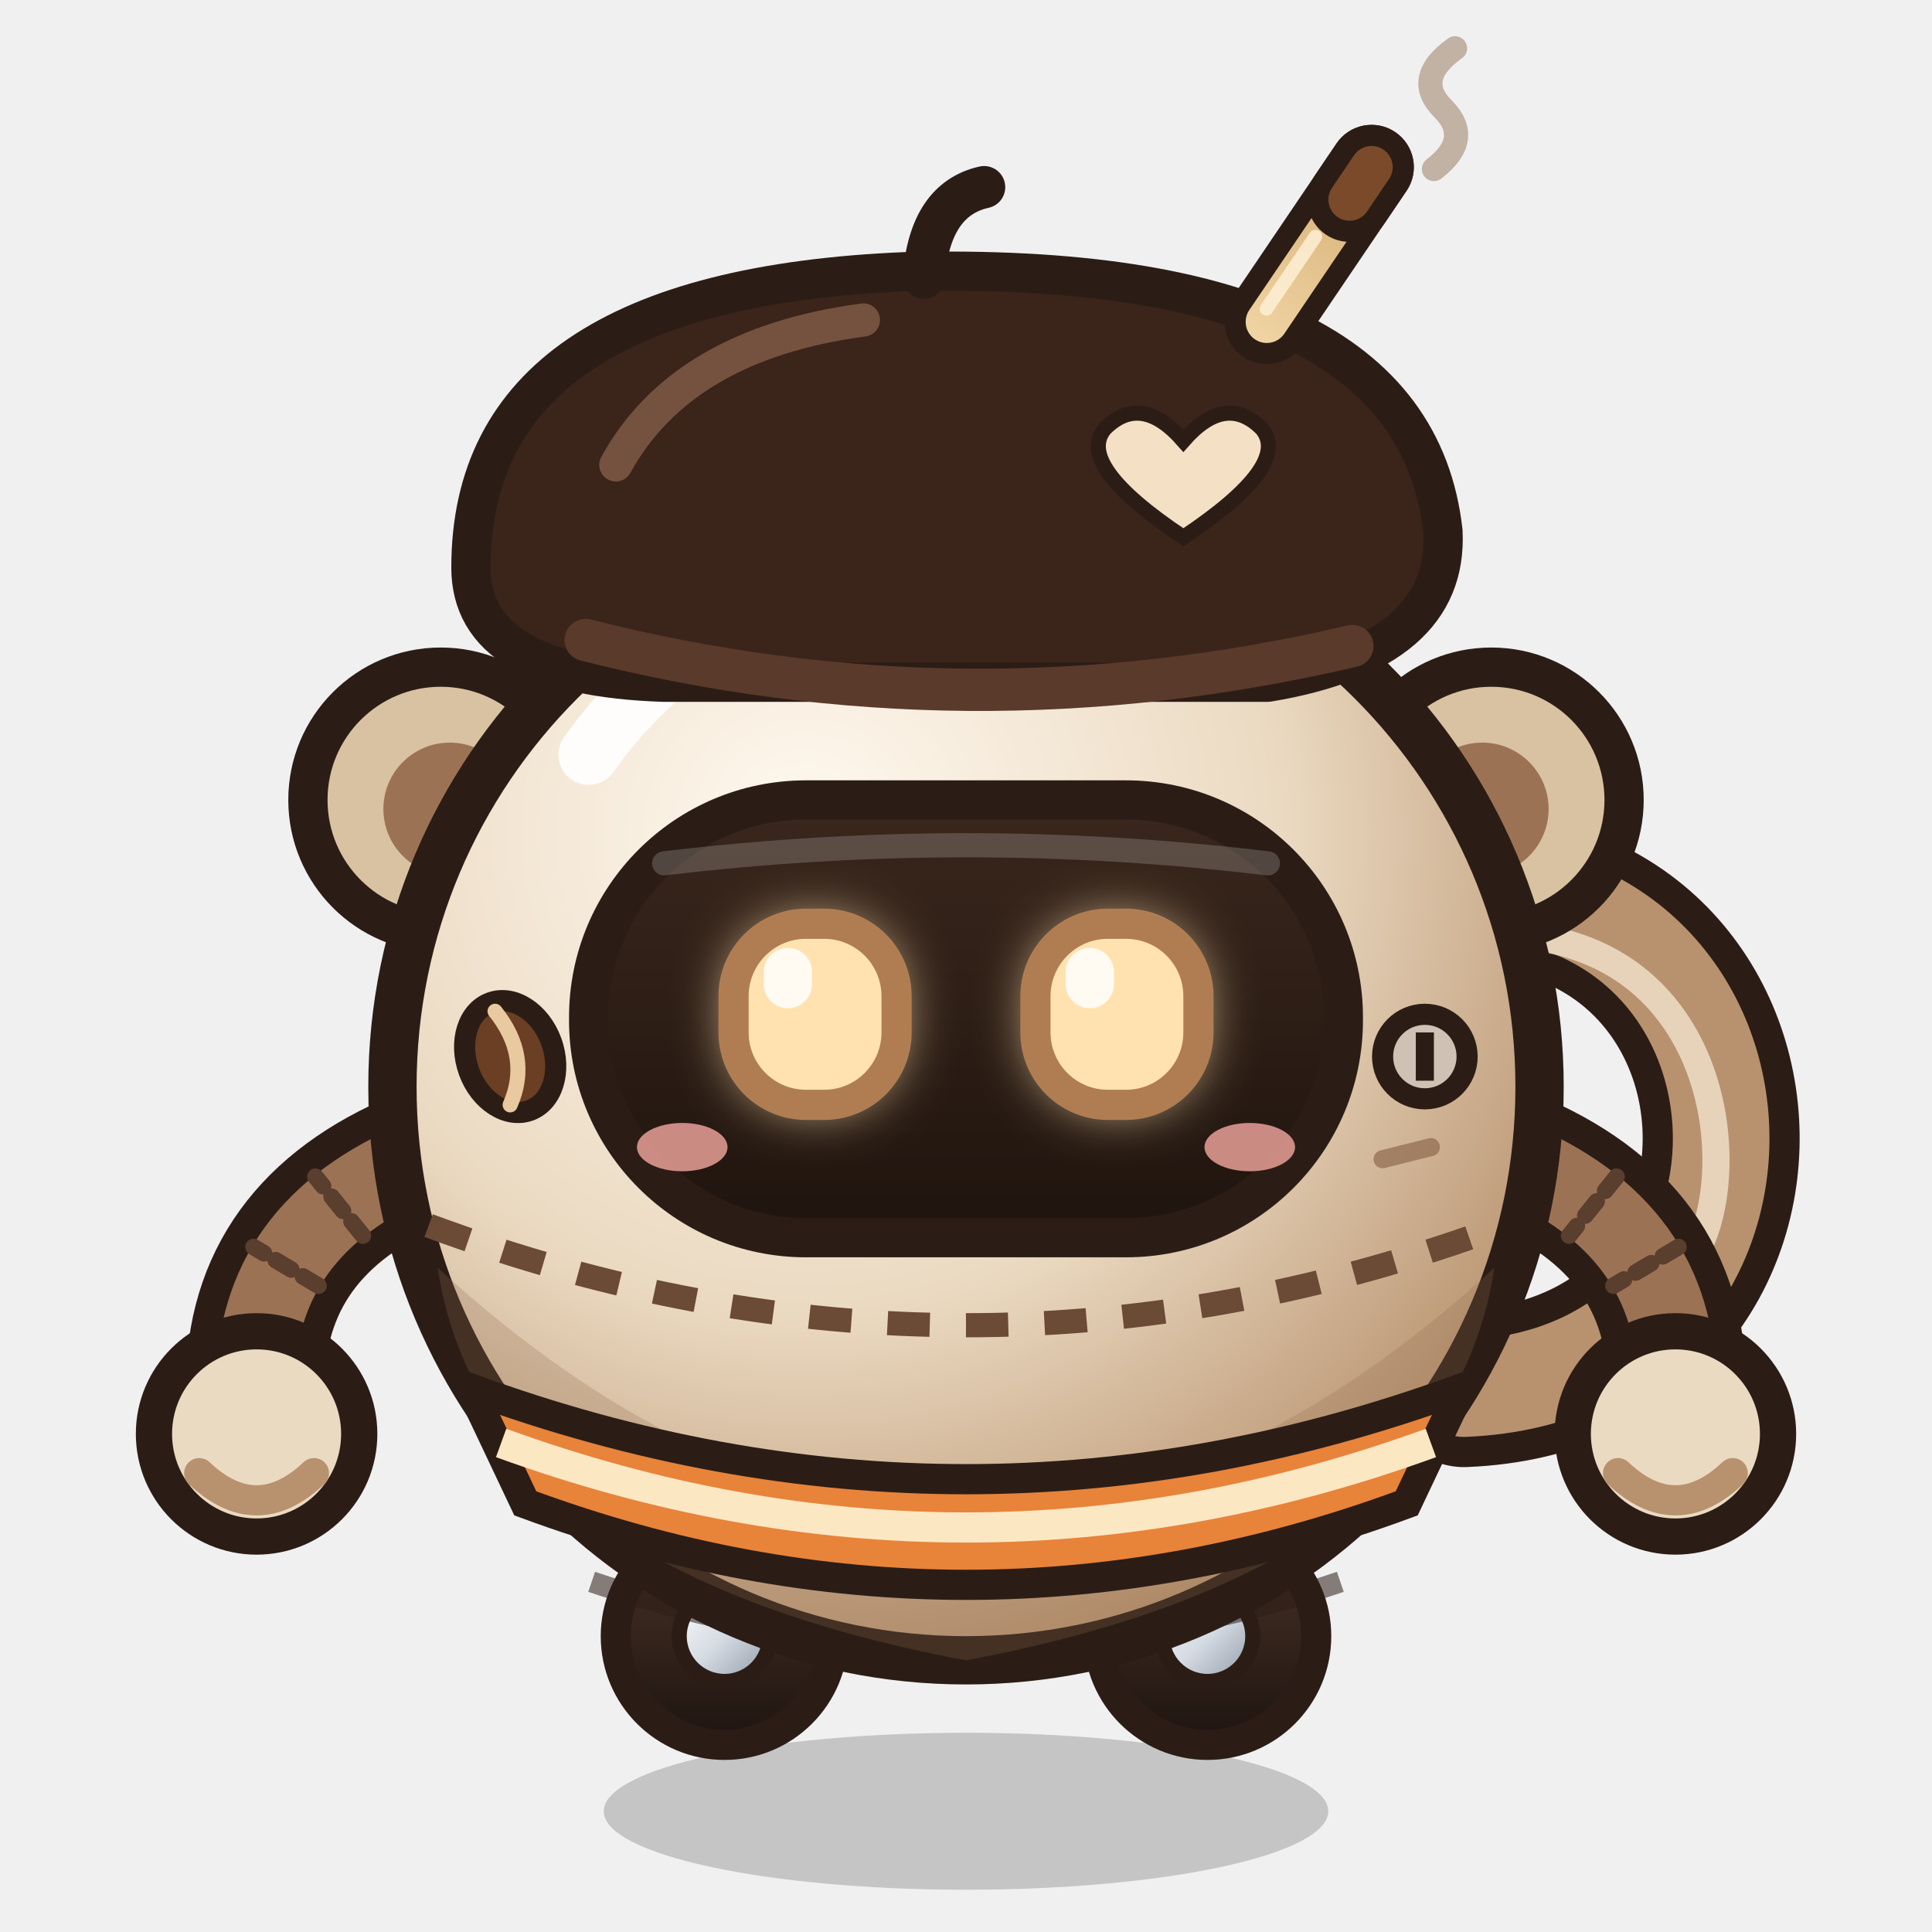
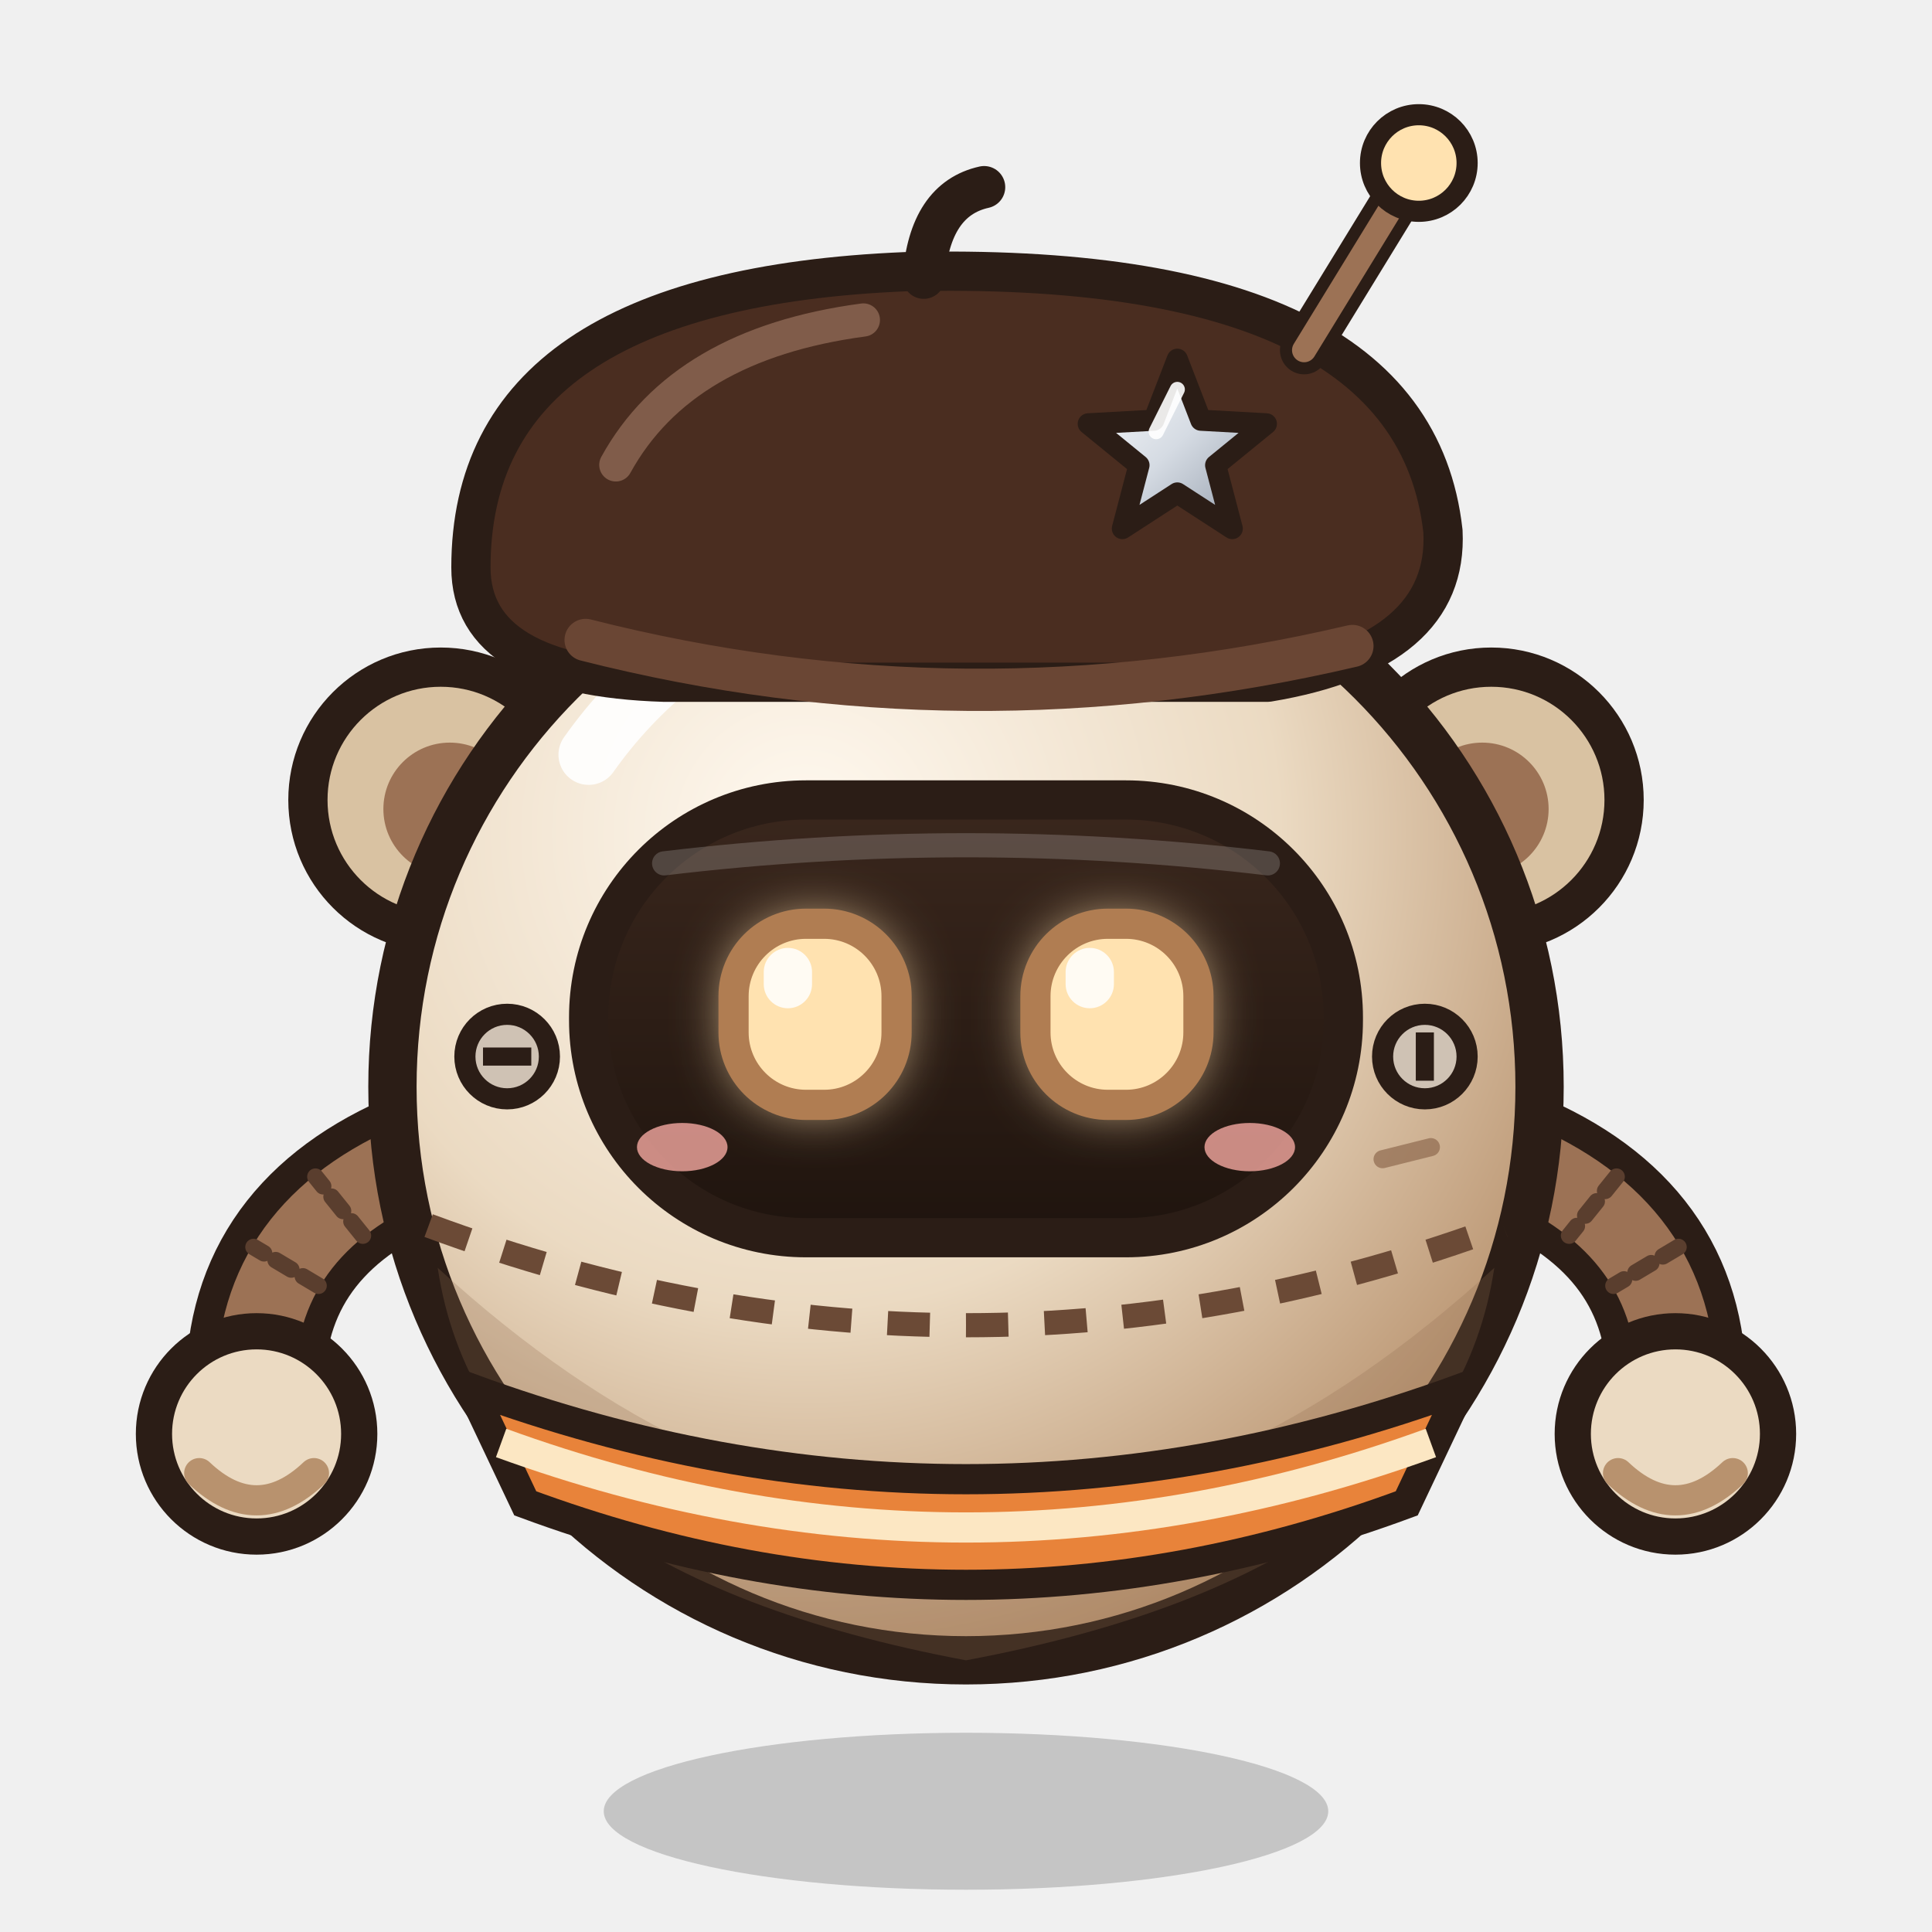
<svg xmlns="http://www.w3.org/2000/svg" viewBox="0 0 64 64" width="256" height="256">
  <defs>
    <radialGradient id="shell" cx="36%" cy="28%" r="75%">
      <stop offset="0%" stop-color="#FFF9F0" />
      <stop offset="55%" stop-color="#EBDAC2" />
      <stop offset="100%" stop-color="#B8926E" />
    </radialGradient>
    <linearGradient id="screen" x1="0" y1="0" x2="0" y2="1">
      <stop offset="0%" stop-color="#3A271D" />
      <stop offset="100%" stop-color="#1F140E" />
    </linearGradient>
    <linearGradient id="hat" x1="0" y1="0" x2="0" y2="1">
      <stop offset="0%" stop-color="#F6C25A" />
      <stop offset="100%" stop-color="#D9952A" />
    </linearGradient>
    <linearGradient id="silver" x1="0" y1="0" x2="1" y2="1">
      <stop offset="0%" stop-color="#FFFFFF" />
      <stop offset="50%" stop-color="#D5DBE3" />
      <stop offset="100%" stop-color="#8E98A6" />
    </linearGradient>
    <filter id="eyeGlow" x="-50%" y="-50%" width="200%" height="200%">
      <feGaussianBlur stdDeviation="0.9" result="b" />
      <feMerge>
        <feMergeNode in="b" />
        <feMergeNode in="SourceGraphic" />
      </feMerge>
    </filter>
-     <linearGradient id="wood" x1="0" y1="0" x2="1" y2="0">
-       <stop offset="0%" stop-color="#F1D6A6" />
-       <stop offset="100%" stop-color="#D2A86C" />
-     </linearGradient>
-     <linearGradient id="tire" x1="0" y1="0" x2="0" y2="1">
-       <stop offset="0%" stop-color="#4A3428" />
-       <stop offset="100%" stop-color="#1E1410" />
-     </linearGradient>
  </defs>
  <ellipse cx="32" cy="60" rx="12" ry="2.6" fill="#000" opacity="0.18" />
-   <circle cx="24" cy="54.2" r="3.6" fill="url(#tire)" stroke="#2B1D16" stroke-width="1" />
-   <circle cx="24" cy="54.2" r="1.5" fill="url(#silver)" stroke="#2B1D16" stroke-width="0.5" />
-   <circle cx="40" cy="54.2" r="3.6" fill="url(#tire)" stroke="#2B1D16" stroke-width="1" />
-   <circle cx="40" cy="54.2" r="1.5" fill="url(#silver)" stroke="#2B1D16" stroke-width="0.5" />
-   <path d="M19.6 52.4 Q32 56.6 44.4 52.4" stroke="#2B1D16" stroke-width="0.7" fill="none" opacity="0.55" />
-   <path d="M47.5 29.5 C59.5 28.5 60.5 45.5 48.5 46" stroke="#2B1D16" stroke-width="5.2" fill="none" stroke-linecap="round" />
-   <path d="M47.5 29.5 C59.5 28.5 60.5 45.5 48.5 46" stroke="#B8926E" stroke-width="3.2" fill="none" stroke-linecap="round" />
-   <path d="M50.5 31 C56.6 31.6 57.6 38 56.4 41" stroke="#EBDAC2" stroke-width="0.9" fill="none" stroke-linecap="round" opacity="0.9" />
  <path d="M15 38 Q9 40 8.5 45" stroke="#2B1D16" stroke-width="4.6" fill="none" stroke-linecap="round" />
  <path d="M15 38 Q9 40 8.5 45" stroke="#9C7255" stroke-width="2.6" fill="none" stroke-linecap="round" />
  <path d="M49 38 Q55 40 55.5 45" stroke="#2B1D16" stroke-width="4.6" fill="none" stroke-linecap="round" />
  <path d="M49 38 Q55 40 55.5 45" stroke="#9C7255" stroke-width="2.6" fill="none" stroke-linecap="round" />
  <path d="M12.02 40.93 L10.45 38.98" stroke="#5A3E2E" stroke-width="0.55" stroke-dasharray="0.6 0.45" stroke-linecap="round" />
  <path d="M10.55 42.59 L8.40 41.31" stroke="#5A3E2E" stroke-width="0.55" stroke-dasharray="0.6 0.45" stroke-linecap="round" />
  <path d="M53.55 38.98 L51.98 40.93" stroke="#5A3E2E" stroke-width="0.55" stroke-dasharray="0.6 0.45" stroke-linecap="round" />
  <path d="M55.60 41.31 L53.45 42.59" stroke="#5A3E2E" stroke-width="0.55" stroke-dasharray="0.6 0.45" stroke-linecap="round" />
  <circle cx="8.5" cy="47.5" r="3.4" fill="#EBDAC2" stroke="#2B1D16" stroke-width="1.2" />
  <circle cx="55.5" cy="47.5" r="3.4" fill="#EBDAC2" stroke="#2B1D16" stroke-width="1.2" />
  <path d="M6.6 48.8 Q8.5 50.6 10.4 48.8" stroke="#B8926E" stroke-width="1" fill="none" stroke-linecap="round" />
  <path d="M53.6 48.8 Q55.5 50.6 57.4 48.8" stroke="#B8926E" stroke-width="1" fill="none" stroke-linecap="round" />
  <circle cx="14.6" cy="26.5" r="4.4" fill="#D9C2A2" stroke="#2B1D16" stroke-width="1.3" />
  <circle cx="14.9" cy="26.8" r="2.2" fill="#9C7255" />
  <circle cx="49.4" cy="26.5" r="4.4" fill="#D9C2A2" stroke="#2B1D16" stroke-width="1.3" />
  <circle cx="49.1" cy="26.8" r="2.2" fill="#9C7255" />
  <circle cx="32" cy="36" r="19" fill="url(#shell)" stroke="#2B1D16" stroke-width="1.6" />
  <path d="M14.5 42 Q32 58 49.5 42 Q48 52 32 55 Q16 52 14.5 42 Z" fill="#8F6A4E" opacity="0.25" />
  <path d="M14.2 40.6 Q32 47.2 49.8 40.6" stroke="#6B4A36" stroke-width="0.8" fill="none" stroke-dasharray="1.4 1.2" />
  <path d="M15.6 46 Q32 52 48.4 46 L46.6 49.8 Q32 55.2 17.4 49.8 Z" fill="#E8833A" stroke="#2B1D16" stroke-width="1" />
  <path d="M16.6 47.8 Q32 53.4 47.4 47.8" stroke="#FCE7C3" stroke-width="1" fill="none" />
-   <ellipse cx="16.9" cy="35" rx="1.45" ry="1.9" transform="rotate(-20 16.9 35)" fill="#6B3F24" stroke="#2B1D16" stroke-width="0.7" />
-   <path d="M16.4 33.5 Q17.6 35 16.9 36.6" stroke="#E9C9A0" stroke-width="0.5" fill="none" stroke-linecap="round" />
+   <circle cx="16.8" cy="35" r="1.4" fill="#CFC2B4" stroke="#2B1D16" stroke-width="0.7" />
+   <path d="M16 35 L17.6 35" stroke="#2B1D16" stroke-width="0.6" />
  <circle cx="47.2" cy="35" r="1.4" fill="#CFC2B4" stroke="#2B1D16" stroke-width="0.7" />
  <path d="M47.2 34.2 L47.2 35.8" stroke="#2B1D16" stroke-width="0.6" />
  <rect x="19.5" y="26.5" width="25" height="14.5" rx="7.2" fill="url(#screen)" stroke="#2B1D16" stroke-width="1.3" />
  <path d="M22 28.6 Q32 27.4 42 28.6" stroke="#fff" stroke-width="0.8" fill="none" opacity="0.18" stroke-linecap="round" />
  <g filter="url(#eyeGlow)">
    <rect x="24.3" y="30.6" width="5.4" height="6" rx="2.4" fill="#FFE2B0" />
    <rect x="34.3" y="30.6" width="5.4" height="6" rx="2.4" fill="#FFE2B0" />
  </g>
  <rect x="24.3" y="30.6" width="5.4" height="6" rx="2.4" fill="none" stroke="#B07D52" stroke-width="1" />
  <rect x="34.3" y="30.6" width="5.4" height="6" rx="2.4" fill="none" stroke="#B07D52" stroke-width="1" />
  <rect x="25.3" y="31.4" width="1.6" height="2" rx="0.8" fill="#fff" opacity="0.85" />
  <rect x="35.3" y="31.4" width="1.6" height="2" rx="0.8" fill="#fff" opacity="0.85" />
  <ellipse cx="22.6" cy="38" rx="1.5" ry="0.8" fill="#F4A7A0" opacity="0.8" />
  <ellipse cx="41.4" cy="38" rx="1.5" ry="0.8" fill="#F4A7A0" opacity="0.8" />
  <path d="M19.5 25 A15 15 0 0 1 26 19.8" stroke="#fff" stroke-width="2" fill="none" stroke-linecap="round" opacity="0.9" />
  <path d="M45.8 38.4 l1.6 -0.4" stroke="#8F6A4E" stroke-width="0.6" stroke-linecap="round" opacity="0.7" />
-   <path d="M15.6 18.8 Q15.6 9.6 30 9 Q46.8 8.6 47.8 17.6 Q48 21.6 42 22.6 L22 22.6 Q15.6 22.4 15.6 18.8 Z" fill="#3B2419" stroke="#2B1D16" stroke-width="1.3" stroke-linejoin="round" />
-   <path d="M19.4 21.2 Q32 24.4 44.8 21.4" stroke="#5A3A2A" stroke-width="1.4" fill="none" stroke-linecap="round" />
+   <path d="M15.6 18.8 Q15.6 9.6 30 9 Q46.8 8.6 47.8 17.6 Q48 21.6 42 22.6 L22 22.6 Q15.6 22.4 15.6 18.8 Z" fill="#4A2D20" stroke="#2B1D16" stroke-width="1.3" stroke-linejoin="round" />
+   <path d="M19.4 21.2 Q32 24.4 44.8 21.4" stroke="#6A4634" stroke-width="1.4" fill="none" stroke-linecap="round" />
  <path d="M30.6 9.2 Q30.8 6.6 32.6 6.2" stroke="#2B1D16" stroke-width="1.4" fill="none" stroke-linecap="round" />
-   <path d="M20.4 15.4 Q22.6 11.4 28.6 10.6" stroke="#7A5644" stroke-width="1.1" fill="none" stroke-linecap="round" opacity="0.9" />
-   <path d="M39.2 14.6 q-1.4 -1.6 -2.6 -0.4 q-1 1.2 2.6 3.6 q3.6 -2.4 2.6 -3.6 q-1.2 -1.2 -2.6 0.4 z" fill="#F4E0C4" stroke="#2B1D16" stroke-width="0.5" />
-   <g transform="translate(41.6 11.2) rotate(-55.9)">
-     <rect x="-0.4" y="-1.05" width="8.29" height="2.1" rx="1.05" fill="url(#wood)" stroke="#2B1D16" stroke-width="0.7" />
-     <rect x="4.49" y="-1.05" width="3.4" height="2.1" rx="1.05" fill="#7A4A2A" stroke="#2B1D16" stroke-width="0.7" />
-     <path d="M1 -0.25 L3.89 -0.25" stroke="#FFF3DA" stroke-width="0.45" stroke-linecap="round" opacity="0.8" />
-   </g>
-   <path d="M47.5 5.6 q1.3 -1 0.3 -2 q-1 -1 0.4 -2" stroke="#B9A797" stroke-width="0.8" fill="none" stroke-linecap="round" opacity="0.85" />
+   <path d="M20.4 15.4 Q22.6 11.4 28.6 10.6" stroke="#86624F" stroke-width="1.1" fill="none" stroke-linecap="round" opacity="0.9" />
+   <polygon points="39.00,11.90 39.78,13.92 41.95,14.04 40.27,15.41 40.82,17.51 39.00,16.33 37.18,17.51 37.73,15.41 36.05,14.04 38.22,13.92" fill="url(#silver)" stroke="#2B1D16" stroke-width="0.7" stroke-linejoin="round" />
+   <path d="M38.30 14.30 L39.00 12.90" stroke="#fff" stroke-width="0.5" stroke-linecap="round" opacity="0.9" />
+   <line x1="43.2" y1="11.6" x2="47.0" y2="5.4" stroke="#2B1D16" stroke-width="1.6" stroke-linecap="round" />
+   <line x1="43.2" y1="11.6" x2="47.0" y2="5.4" stroke="#9C7255" stroke-width="0.8" stroke-linecap="round" />
+   <circle cx="47.0" cy="5.4" r="1.6" fill="#FFE2B0" stroke="#2B1D16" stroke-width="0.7" />
</svg>
